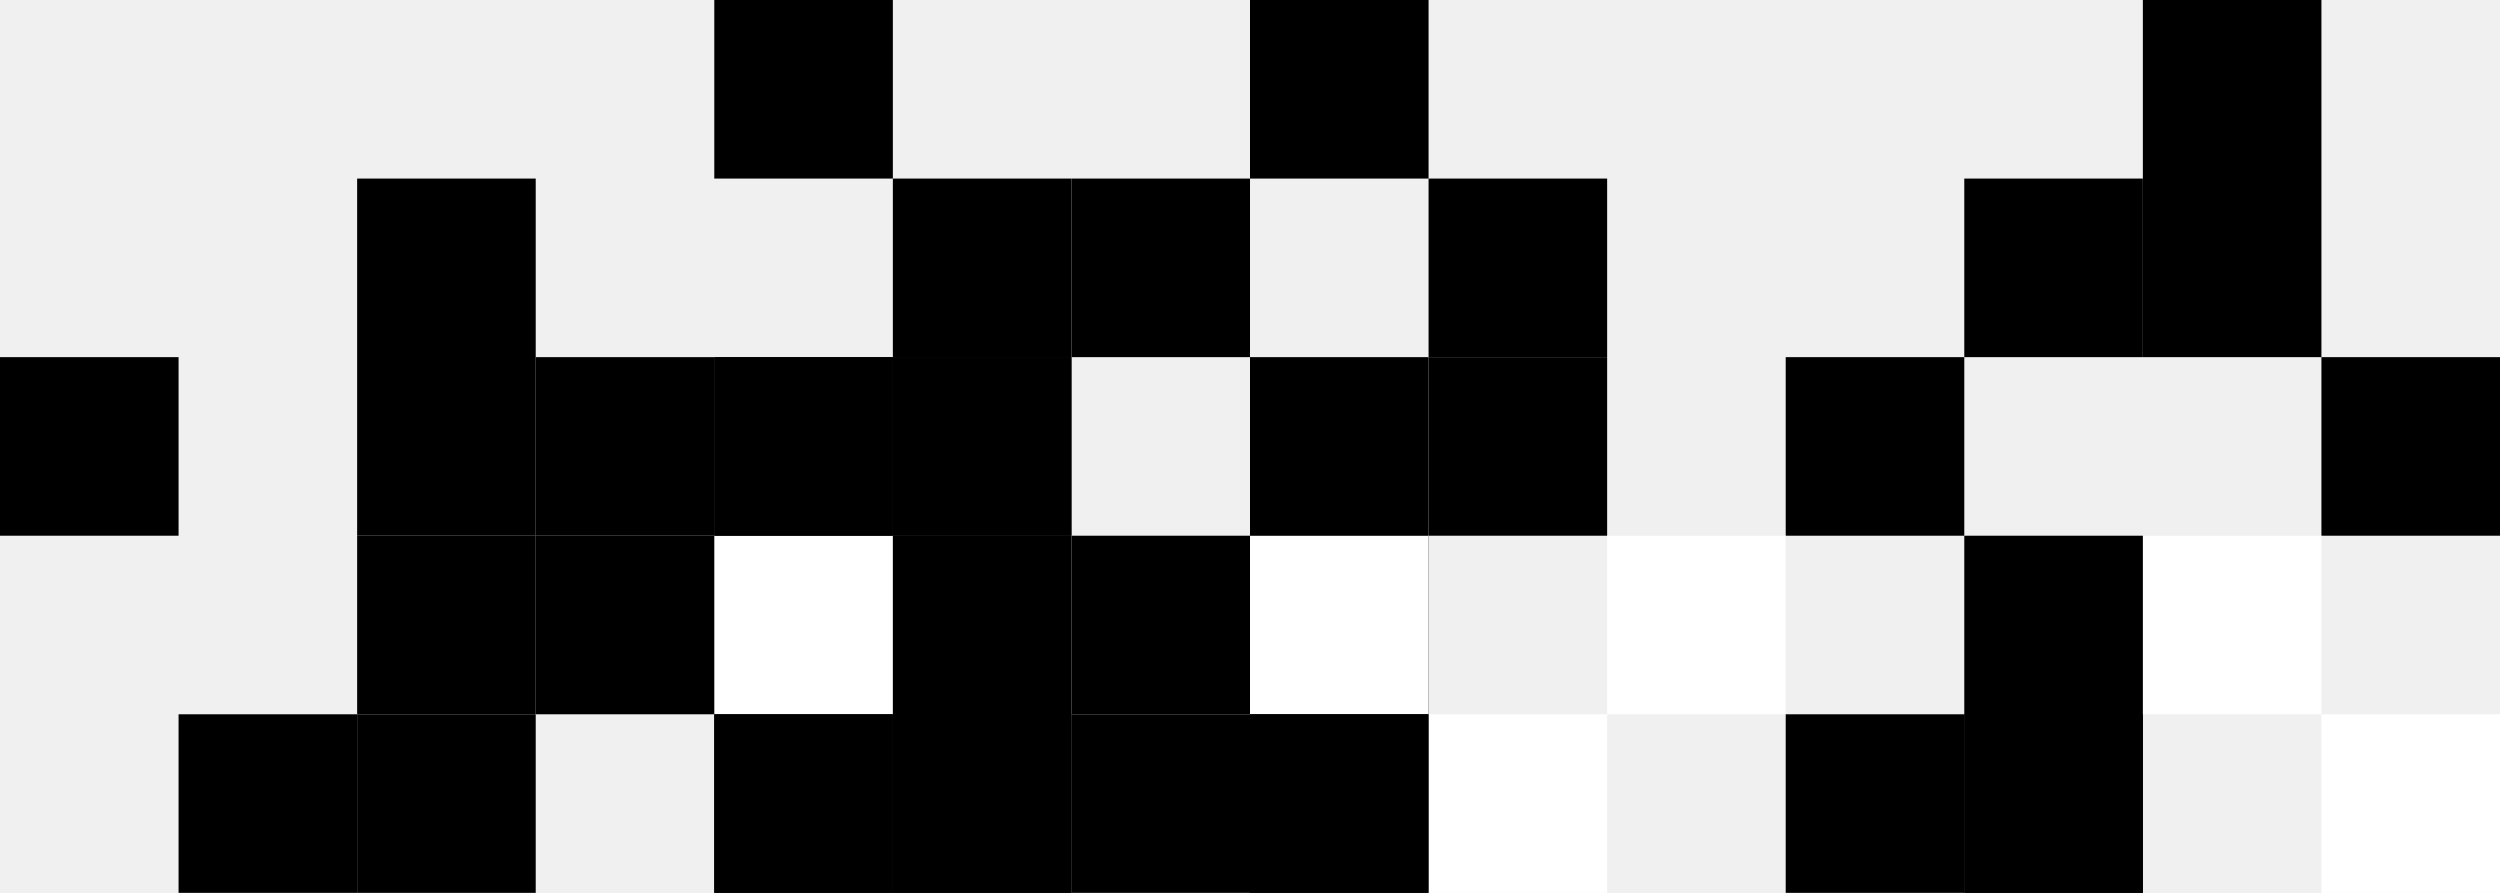
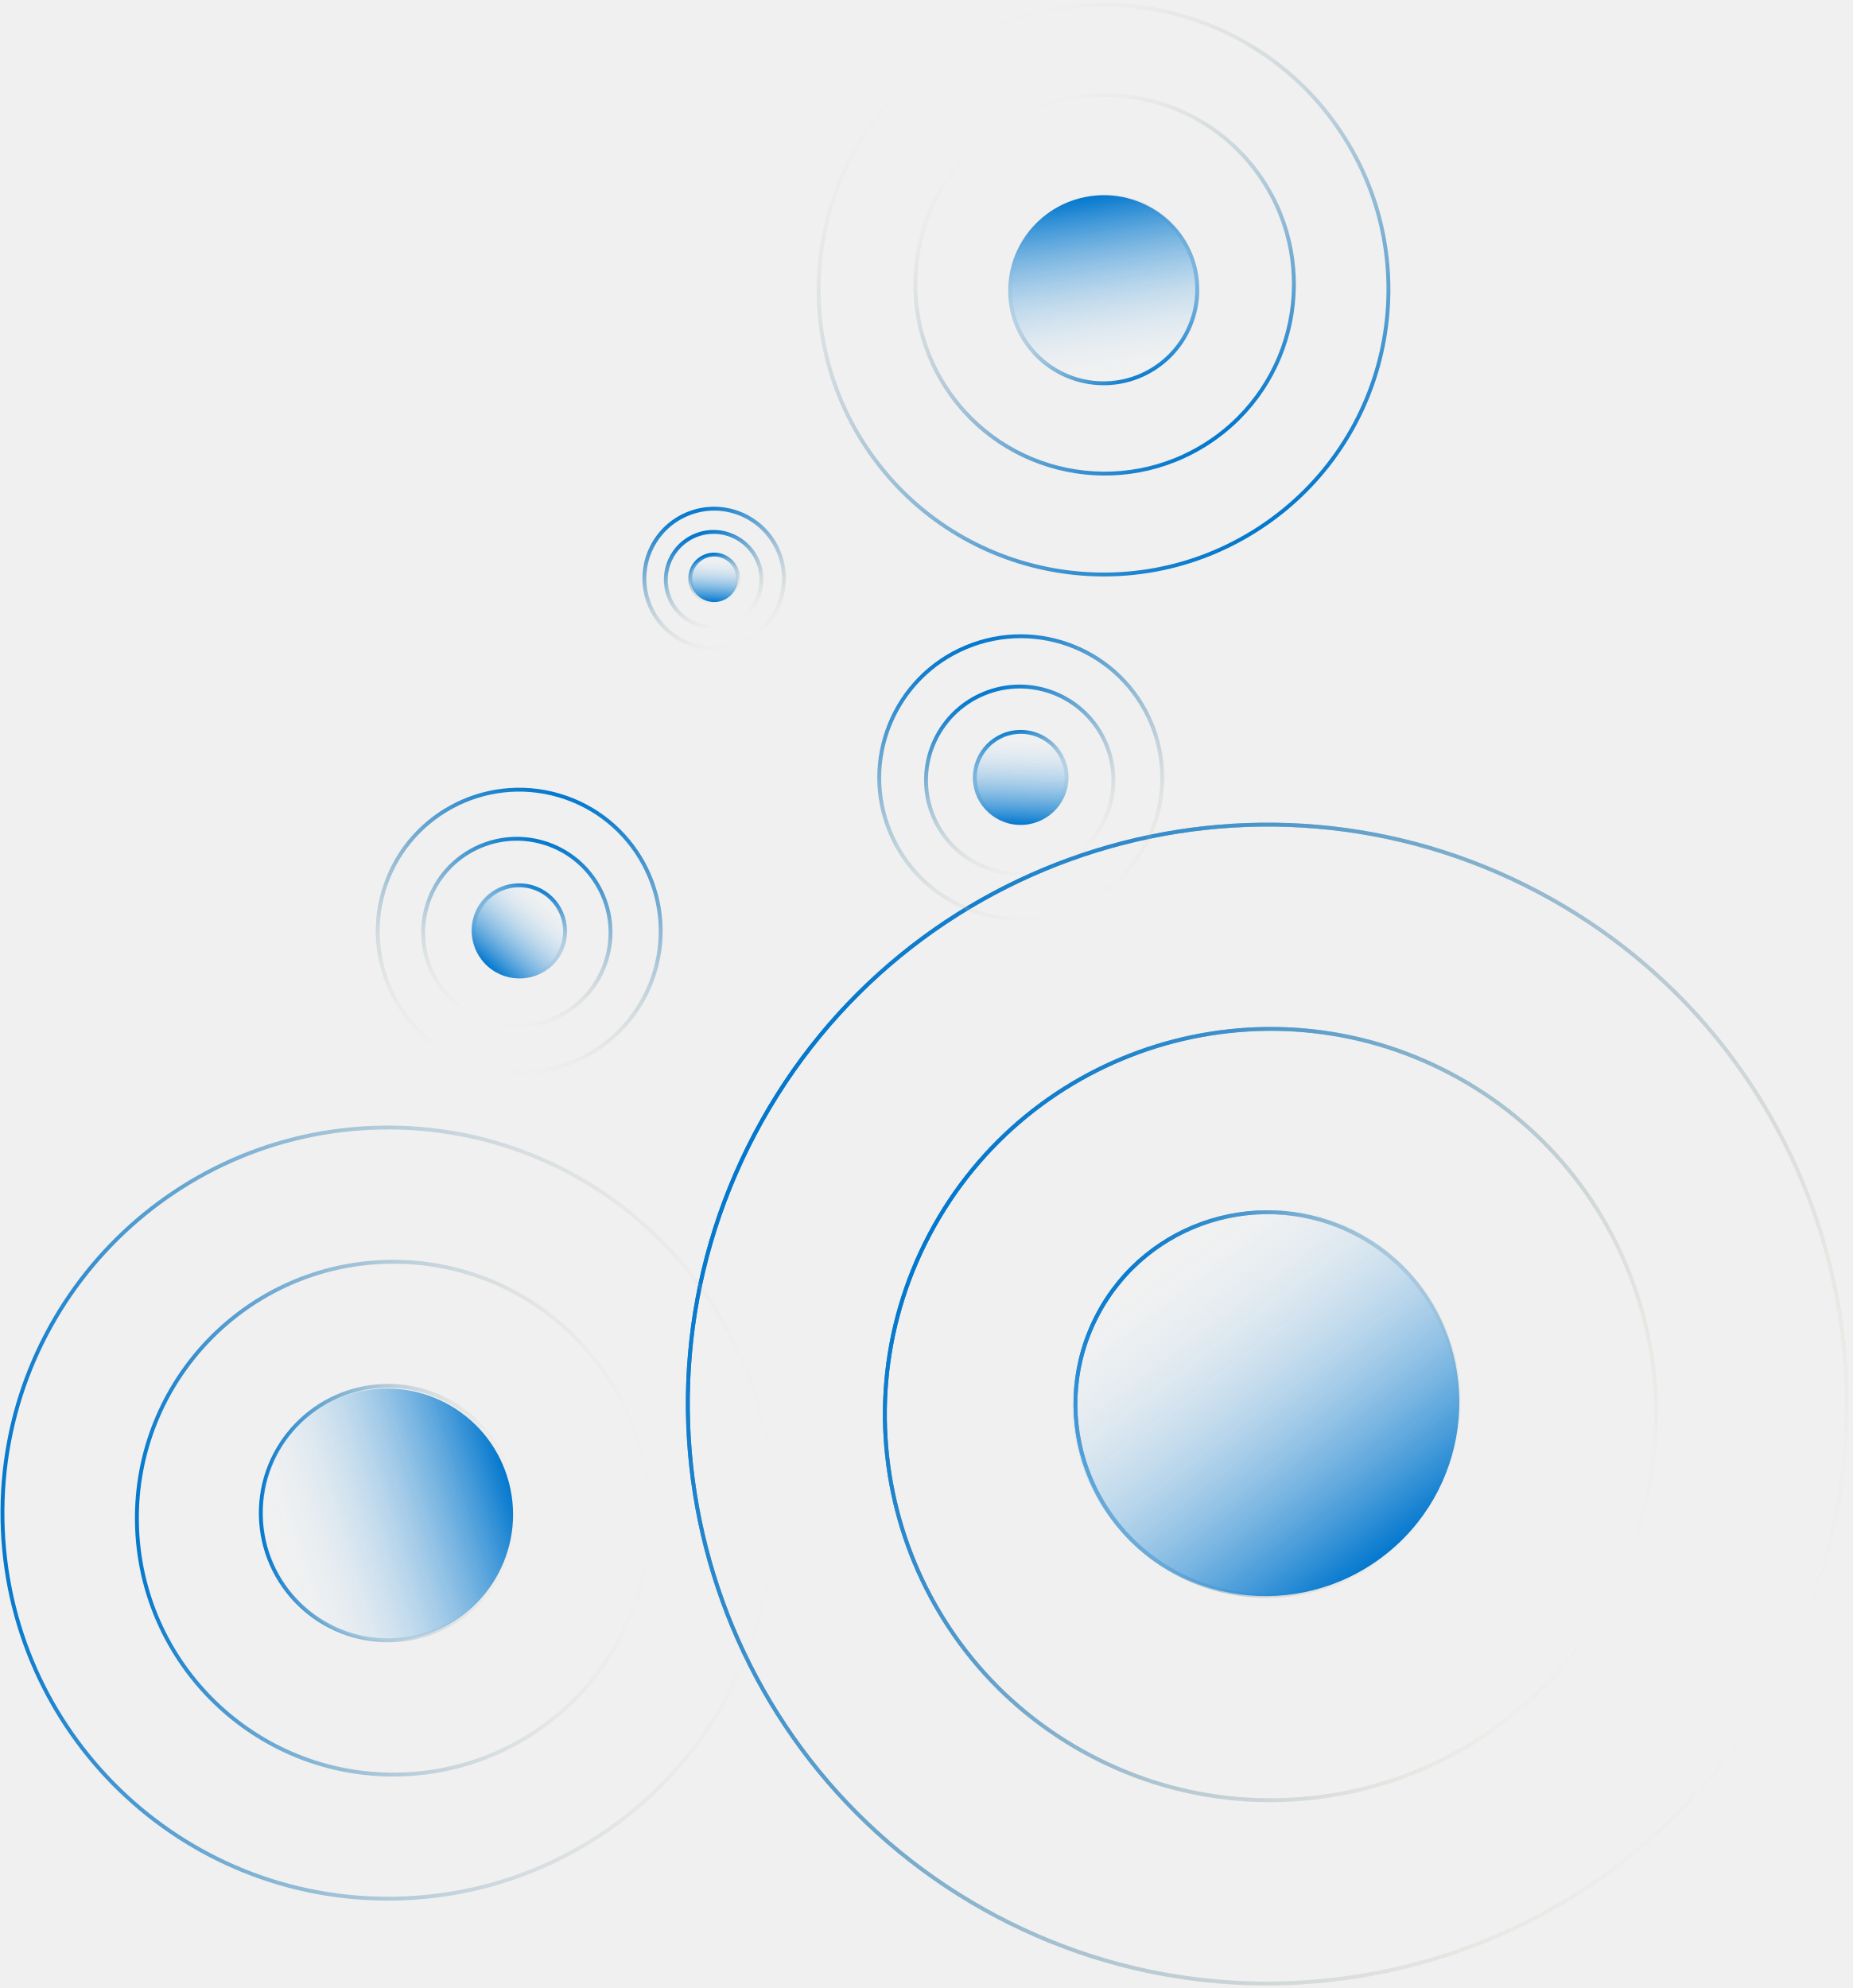
- <svg xmlns="http://www.w3.org/2000/svg" fill="none" height="180" viewBox="0 0 504 180" width="504">
-   <g fill="#000">
-     <path d="m288 72h36v36h-36z" />
-     <path d="m252 108h36v36h-36z" />
-     <path d="m216 144h36v36h-36z" />
-     <path d="m180 72h36v36h-36z" />
-     <path d="m252 0h36v36h-36z" />
-     <path d="m216 36h36v36h-36z" />
-     <path d="m180 72h36v36h-36z" />
-   </g>
-   <path d="m144 108h36v36h-36z" fill="#fff" />
-   <path d="m144 0h36v36h-36z" fill="#000" />
-   <path d="m252 108h36v36h-36z" fill="#fff" />
-   <g fill="#000">
-     <path d="m252 72h36v36h-36z" />
-     <path d="m216 108h36v36h-36z" />
-     <path d="m180 144h36v36h-36z" />
-     <path d="m144 72h36v36h-36z" />
-     <path d="m252 144h36v36h-36z" />
-     <path d="m144 144h36v36h-36z" />
-     <path d="m468 72h36v36h-36z" />
-   </g>
-   <path d="m432 108h36v36h-36z" fill="#fff" />
-   <g fill="#000">
-     <path d="m432 0h36v72h-36z" />
-     <path d="m396 36h36v36h-36z" />
-     <path d="m360 72h36v36h-36z" />
-   </g>
-   <path d="m324 108h36v36h-36z" fill="#fff" />
-   <path d="m288 144h36v36h-36z" fill="#fff" />
-   <path d="m288 36h36v36h-36z" fill="#000" />
-   <path d="m396 144h36v36h-36z" fill="#000" />
-   <path d="m468 144h36v36h-36z" fill="#fff" />
-   <g fill="#000">
-     <path d="m396 108h36v72h-36z" />
-     <path d="m180 36h36v36h-36z" />
-     <path d="m144 72h36v36h-36z" />
-     <path d="m108 108h36v36h-36z" />
-     <path d="m72 144h36v36h-36z" />
-     <path d="m180 108h36v72h-36z" />
-     <path d="m72 36h36v72h-36z" />
-     <path d="m108 72h36v36h-36z" />
-     <path d="m72 108h36v36h-36z" />
-     <path d="m36 144h36v36h-36z" />
-     <path d="m0 72h36v36h-36z" />
-     <path d="m144 144h36v36h-36z" />
-     <path d="m360 144h36v36h-36z" />
-     <path d="m252 144h36v36h-36z" />
-   </g>
+ <svg xmlns="http://www.w3.org/2000/svg" width="478" height="513" viewBox="0 0 478 513" fill="none">
+   <path d="M350.115 318.548C374.289 331.314 383.537 361.261 370.77 385.435C358.004 409.609 328.058 418.857 303.884 406.091C279.709 393.324 270.462 363.378 283.228 339.204C295.994 315.03 325.941 305.782 350.115 318.548Z" stroke="url(#paint0_linear_310_131)" />
+   <path d="M374.298 277.037C422.891 302.699 441.48 362.894 415.818 411.486C390.157 460.079 329.962 478.668 281.369 453.006C232.777 427.345 214.187 367.15 239.849 318.557C265.511 269.965 325.706 251.375 374.298 277.037Z" stroke="url(#paint1_linear_310_131)" />
+   <circle cx="327" cy="362.32" r="149.5" transform="rotate(-62.1614 327 362.32)" stroke="url(#paint2_linear_310_131)" />
+   <path d="M350.115 318.548C374.289 331.314 383.537 361.261 370.77 385.435C358.004 409.609 328.058 418.857 303.884 406.091C279.709 393.324 270.462 363.378 283.228 339.204C295.994 315.03 325.941 305.782 350.115 318.548Z" stroke="url(#paint3_linear_310_131)" />
+   <path d="M374.298 277.037C422.891 302.699 441.48 362.894 415.818 411.486C390.157 460.079 329.962 478.668 281.369 453.006C232.777 427.345 214.187 367.15 239.849 318.557C265.511 269.965 325.706 251.375 374.298 277.037Z" stroke="url(#paint4_linear_310_131)" />
+   <circle cx="327" cy="362.32" r="149.5" transform="rotate(-62.1614 327 362.32)" stroke="url(#paint5_linear_310_131)" />
+   <rect x="396.616" y="371.401" width="100" height="100" rx="50" transform="rotate(142.746 396.616 371.401)" fill="url(#paint6_linear_310_131)" />
+   <path d="M264.574 88.063C257.214 76.928 260.275 61.934 271.411 54.574C282.546 47.214 297.539 50.275 304.899 61.411C312.259 72.546 309.198 87.54 298.063 94.9C286.927 102.259 271.934 99.199 264.574 88.063Z" stroke="url(#paint7_linear_310_131)" />
+   <path d="M244.273 100.298C229.402 77.796 235.586 47.499 258.088 32.627C280.589 17.755 310.886 23.94 325.758 46.442C340.63 68.943 334.445 99.24 311.944 114.112C289.443 128.984 259.145 122.799 244.273 100.298Z" stroke="url(#paint8_linear_310_131)" />
+   <path d="M223.414 115.266C201.03 81.399 210.339 35.798 244.207 13.414C278.074 -8.97 323.675 0.339 346.059 34.207C368.443 68.074 359.134 113.675 325.266 136.059C291.399 158.443 245.798 149.134 223.414 115.266Z" stroke="url(#paint9_linear_310_131)" />
+   <rect x="256.761" y="54.313" width="49.337" height="49.337" rx="24.669" transform="rotate(-8.55469 256.761 54.313)" fill="url(#paint10_linear_310_131)" />
+   <circle cx="263.372" cy="200.692" r="11.834" transform="rotate(-22.7702 263.372 200.692)" stroke="url(#paint11_linear_310_131)" />
+   <circle cx="263.108" cy="201.337" r="24.169" transform="rotate(-22.7702 263.108 201.337)" stroke="url(#paint12_linear_310_131)" />
+   <path d="M297.03 186.564C304.833 205.153 296.089 226.547 277.5 234.35C258.911 242.152 237.517 233.408 229.714 214.82C221.912 196.231 230.656 174.836 249.244 167.034C267.833 159.231 289.228 167.975 297.03 186.564Z" stroke="url(#paint13_linear_310_131)" />
+   <rect x="275.223" y="213.321" width="24.669" height="24.669" rx="12.334" transform="rotate(-177.863 275.223 213.321)" fill="url(#paint14_linear_310_131)" />
+   <ellipse cx="184.27" cy="149.27" rx="6.167" ry="6.167" transform="rotate(-21.133 184.27 149.27)" stroke="url(#paint15_linear_310_131)" />
+   <ellipse cx="184.129" cy="149.589" rx="12.334" ry="12.334" transform="rotate(-21.133 184.129 149.589)" stroke="url(#paint16_linear_310_131)" />
+   <path d="M201.061 142.78C204.646 152.054 200.034 162.477 190.761 166.061C181.487 169.646 171.064 165.034 167.48 155.761C163.895 146.487 168.507 136.064 177.78 132.48C187.054 128.895 197.477 133.507 201.061 142.78Z" stroke="url(#paint17_linear_310_131)" />
+   <rect x="190.013" y="155.752" width="12.334" height="12.334" rx="6.167" transform="rotate(-176.226 190.013 155.752)" fill="url(#paint18_linear_310_131)" />
+   <circle cx="133.964" cy="240.283" r="11.834" transform="rotate(16.3394 133.964 240.283)" stroke="url(#paint19_linear_310_131)" />
+   <circle cx="133.352" cy="240.618" r="24.169" transform="rotate(16.3394 133.352 240.618)" stroke="url(#paint20_linear_310_131)" />
+   <path d="M168.993 250.553C163.321 269.899 143.041 280.984 123.695 275.312C104.349 269.641 93.264 249.36 98.936 230.014C104.607 210.669 124.888 199.584 144.233 205.255C163.579 210.927 174.664 231.207 168.993 250.553Z" stroke="url(#paint21_linear_310_131)" />
+   <rect x="135.192" y="257.559" width="24.669" height="24.669" rx="12.334" transform="rotate(-138.753 135.192 257.559)" fill="url(#paint22_linear_310_131)" />
+   <path d="M99.576 357.623C117.707 357.316 132.653 371.766 132.96 389.896C133.267 408.027 118.817 422.974 100.687 423.28C82.556 423.587 67.609 409.138 67.303 391.007C66.996 372.876 81.445 357.93 99.576 357.623Z" stroke="url(#paint23_linear_310_131)" />
+   <path d="M100.368 325.605C136.906 324.987 167.026 354.106 167.644 390.643C168.262 427.181 139.144 457.301 102.606 457.919C66.069 458.537 35.948 429.419 35.33 392.881C34.712 356.344 63.83 326.223 100.368 325.605Z" stroke="url(#paint24_linear_310_131)" />
+   <circle cx="100.132" cy="390.452" r="99.5" transform="rotate(-90.969 100.132 390.452)" stroke="url(#paint25_linear_310_131)" />
+   <rect x="121.213" y="350.1" width="65" height="65" rx="32.5" transform="rotate(72.6561 121.213 350.1)" fill="url(#paint26_linear_310_131)" />
+   <defs>
+     <linearGradient id="paint0_linear_310_131" x1="282.786" y1="338.97" x2="371.212" y2="385.668" gradientUnits="userSpaceOnUse">
+       <stop stop-color="#0378ce" />
+       <stop offset="1" stop-color="#E7D3B7" stop-opacity="0" />
+     </linearGradient>
+     <linearGradient id="paint1_linear_310_131" x1="239.407" y1="318.324" x2="416.26" y2="411.72" gradientUnits="userSpaceOnUse">
+       <stop stop-color="#0378ce" />
+       <stop offset="1" stop-color="#E7D3B7" stop-opacity="0" />
+     </linearGradient>
+     <linearGradient id="paint2_linear_310_131" x1="327" y1="212.32" x2="327" y2="512.32" gradientUnits="userSpaceOnUse">
+       <stop stop-color="#0378ce" />
+       <stop offset="1" stop-color="#E7D3B7" stop-opacity="0" />
+     </linearGradient>
+     <linearGradient id="paint3_linear_310_131" x1="282.786" y1="338.97" x2="371.212" y2="385.668" gradientUnits="userSpaceOnUse">
+       <stop stop-color="#0378ce" />
+       <stop offset="1" stop-color="#E7D3B7" stop-opacity="0" />
+     </linearGradient>
+     <linearGradient id="paint4_linear_310_131" x1="239.407" y1="318.324" x2="416.26" y2="411.72" gradientUnits="userSpaceOnUse">
+       <stop stop-color="#0378ce" />
+       <stop offset="1" stop-color="#E7D3B7" stop-opacity="0" />
+     </linearGradient>
+     <linearGradient id="paint5_linear_310_131" x1="327" y1="212.32" x2="327" y2="512.32" gradientUnits="userSpaceOnUse">
+       <stop stop-color="#0378ce" />
+       <stop offset="1" stop-color="#E7D3B7" stop-opacity="0" />
+     </linearGradient>
+     <linearGradient id="paint6_linear_310_131" x1="446.616" y1="371.401" x2="446.616" y2="471.401" gradientUnits="userSpaceOnUse">
+       <stop stop-color="#0378ce" />
+       <stop offset="1" stop-color="white" stop-opacity="0" />
+     </linearGradient>
+     <linearGradient id="paint7_linear_310_131" x1="298.339" y1="95.317" x2="271.135" y2="54.157" gradientUnits="userSpaceOnUse">
+       <stop stop-color="#0378ce" />
+       <stop offset="1" stop-color="#E7D3B7" stop-opacity="0" />
+     </linearGradient>
+     <linearGradient id="paint8_linear_310_131" x1="312.22" y1="114.529" x2="257.812" y2="32.21" gradientUnits="userSpaceOnUse">
+       <stop stop-color="#0378ce" />
+       <stop offset="1" stop-color="#E7D3B7" stop-opacity="0" />
+     </linearGradient>
+     <linearGradient id="paint9_linear_310_131" x1="325.542" y1="136.476" x2="243.931" y2="12.997" gradientUnits="userSpaceOnUse">
+       <stop stop-color="#0378ce" />
+       <stop offset="1" stop-color="#E7D3B7" stop-opacity="0" />
+     </linearGradient>
+     <linearGradient id="paint10_linear_310_131" x1="281.429" y1="54.313" x2="281.429" y2="103.65" gradientUnits="userSpaceOnUse">
+       <stop stop-color="#0378ce" />
+       <stop offset="1" stop-color="white" stop-opacity="0" />
+     </linearGradient>
+     <linearGradient id="paint11_linear_310_131" x1="263.372" y1="188.357" x2="263.372" y2="213.026" gradientUnits="userSpaceOnUse">
+       <stop stop-color="#0378ce" />
+       <stop offset="1" stop-color="#E7D3B7" stop-opacity="0" />
+     </linearGradient>
+     <linearGradient id="paint12_linear_310_131" x1="263.108" y1="176.669" x2="263.108" y2="226.006" gradientUnits="userSpaceOnUse">
+       <stop stop-color="#0378ce" />
+       <stop offset="1" stop-color="#E7D3B7" stop-opacity="0" />
+     </linearGradient>
+     <linearGradient id="paint13_linear_310_131" x1="249.051" y1="166.573" x2="277.694" y2="234.811" gradientUnits="userSpaceOnUse">
+       <stop stop-color="#0378ce" />
+       <stop offset="1" stop-color="#E7D3B7" stop-opacity="0" />
+     </linearGradient>
+     <linearGradient id="paint14_linear_310_131" x1="287.557" y1="213.321" x2="287.557" y2="237.99" gradientUnits="userSpaceOnUse">
+       <stop stop-color="#0378ce" />
+       <stop offset="1" stop-color="white" stop-opacity="0" />
+     </linearGradient>
+     <linearGradient id="paint15_linear_310_131" x1="184.27" y1="143.103" x2="184.27" y2="155.438" gradientUnits="userSpaceOnUse">
+       <stop stop-color="#0378ce" />
+       <stop offset="1" stop-color="#E7D3B7" stop-opacity="0" />
+     </linearGradient>
+     <linearGradient id="paint16_linear_310_131" x1="184.129" y1="137.255" x2="184.129" y2="161.924" gradientUnits="userSpaceOnUse">
+       <stop stop-color="#0378ce" />
+       <stop offset="1" stop-color="#E7D3B7" stop-opacity="0" />
+     </linearGradient>
+     <linearGradient id="paint17_linear_310_131" x1="177.6" y1="132.013" x2="190.941" y2="166.528" gradientUnits="userSpaceOnUse">
+       <stop stop-color="#0378ce" />
+       <stop offset="1" stop-color="#E7D3B7" stop-opacity="0" />
+     </linearGradient>
+     <linearGradient id="paint18_linear_310_131" x1="196.18" y1="155.752" x2="196.18" y2="168.086" gradientUnits="userSpaceOnUse">
+       <stop stop-color="#0378ce" />
+       <stop offset="1" stop-color="white" stop-opacity="0" />
+     </linearGradient>
+     <linearGradient id="paint19_linear_310_131" x1="133.964" y1="227.949" x2="133.964" y2="252.618" gradientUnits="userSpaceOnUse">
+       <stop stop-color="#0378ce" />
+       <stop offset="1" stop-color="#E7D3B7" stop-opacity="0" />
+     </linearGradient>
+     <linearGradient id="paint20_linear_310_131" x1="133.352" y1="215.95" x2="133.352" y2="265.287" gradientUnits="userSpaceOnUse">
+       <stop stop-color="#0378ce" />
+       <stop offset="1" stop-color="#E7D3B7" stop-opacity="0" />
+     </linearGradient>
+     <linearGradient id="paint21_linear_310_131" x1="144.374" y1="204.775" x2="123.554" y2="275.792" gradientUnits="userSpaceOnUse">
+       <stop stop-color="#0378ce" />
+       <stop offset="1" stop-color="#E7D3B7" stop-opacity="0" />
+     </linearGradient>
+     <linearGradient id="paint22_linear_310_131" x1="147.527" y1="257.559" x2="147.527" y2="282.227" gradientUnits="userSpaceOnUse">
+       <stop stop-color="#0378ce" />
+       <stop offset="1" stop-color="white" stop-opacity="0" />
+     </linearGradient>
+     <linearGradient id="paint23_linear_310_131" x1="66.803" y1="391.015" x2="133.46" y2="389.888" gradientUnits="userSpaceOnUse">
+       <stop stop-color="#0378ce" />
+       <stop offset="1" stop-color="#E7D3B7" stop-opacity="0" />
+     </linearGradient>
+     <linearGradient id="paint24_linear_310_131" x1="34.83" y1="392.89" x2="168.144" y2="390.635" gradientUnits="userSpaceOnUse">
+       <stop stop-color="#0378ce" />
+       <stop offset="1" stop-color="#E7D3B7" stop-opacity="0" />
+     </linearGradient>
+     <linearGradient id="paint25_linear_310_131" x1="100.132" y1="290.452" x2="100.132" y2="490.452" gradientUnits="userSpaceOnUse">
+       <stop stop-color="#0378ce" />
+       <stop offset="1" stop-color="#E7D3B7" stop-opacity="0" />
+     </linearGradient>
+     <linearGradient id="paint26_linear_310_131" x1="153.713" y1="350.1" x2="153.713" y2="415.1" gradientUnits="userSpaceOnUse">
+       <stop stop-color="#0378ce" />
+       <stop offset="1" stop-color="white" stop-opacity="0" />
+     </linearGradient>
+   </defs>
</svg>
